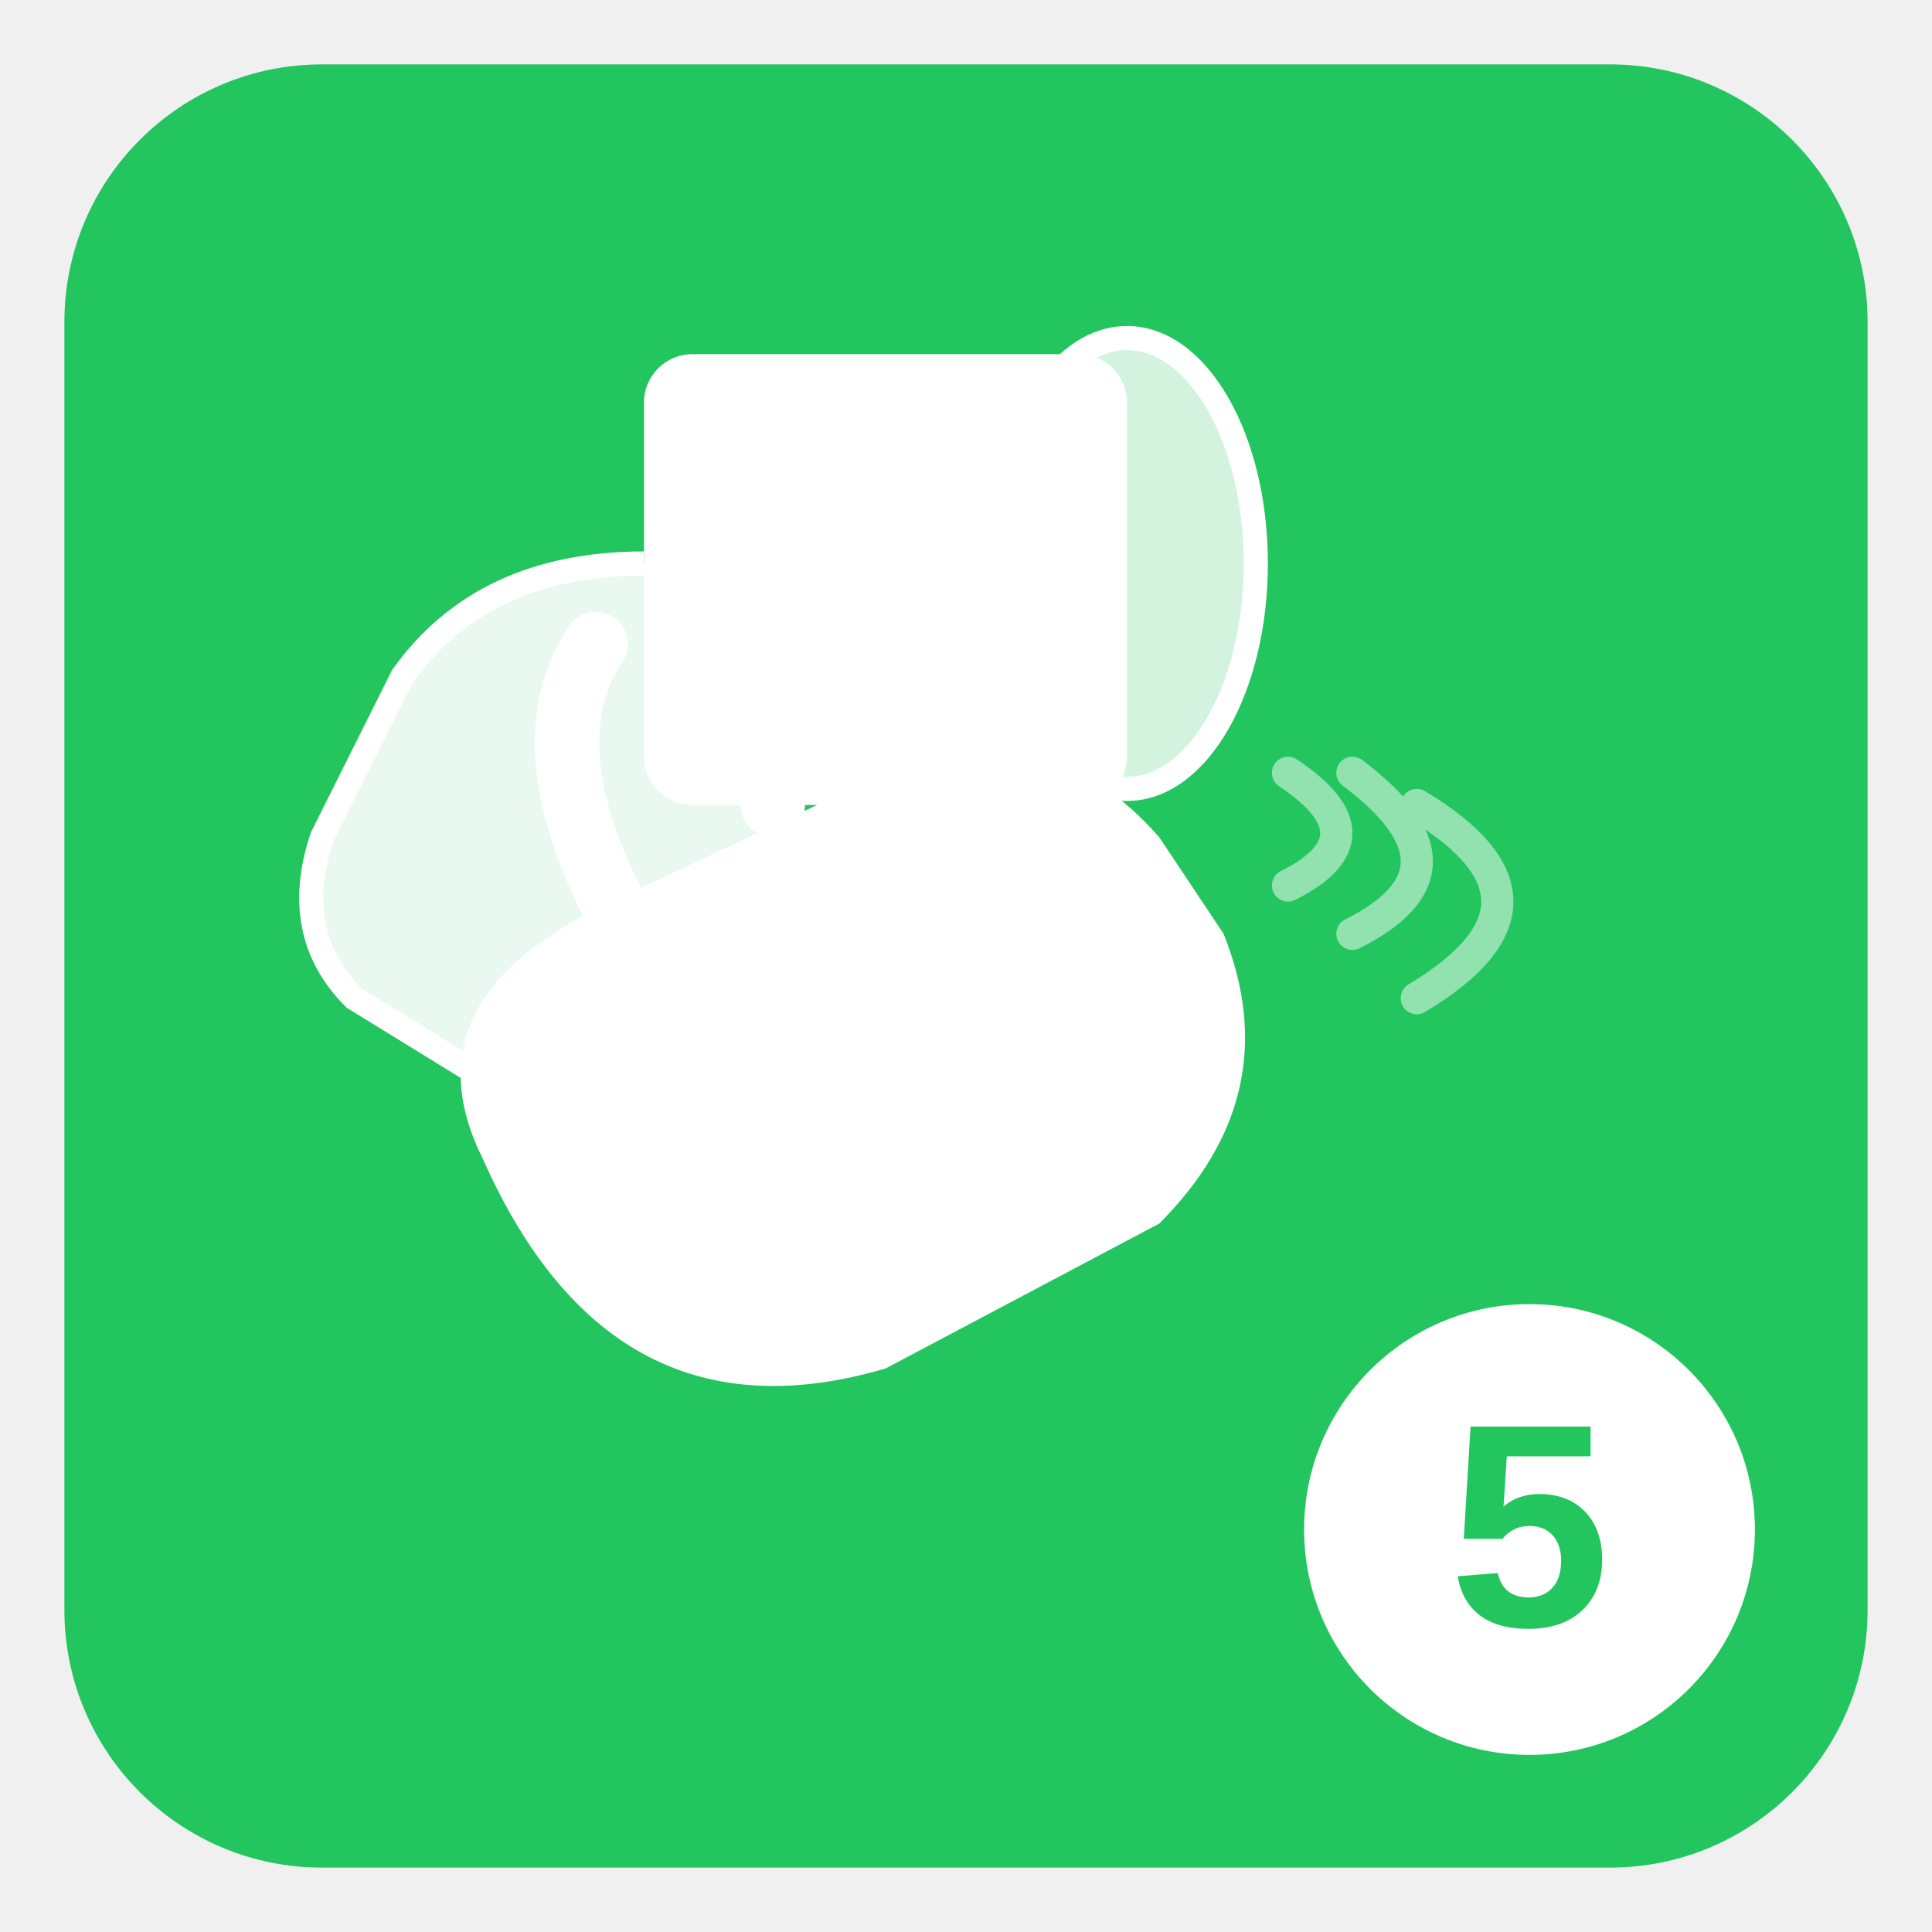
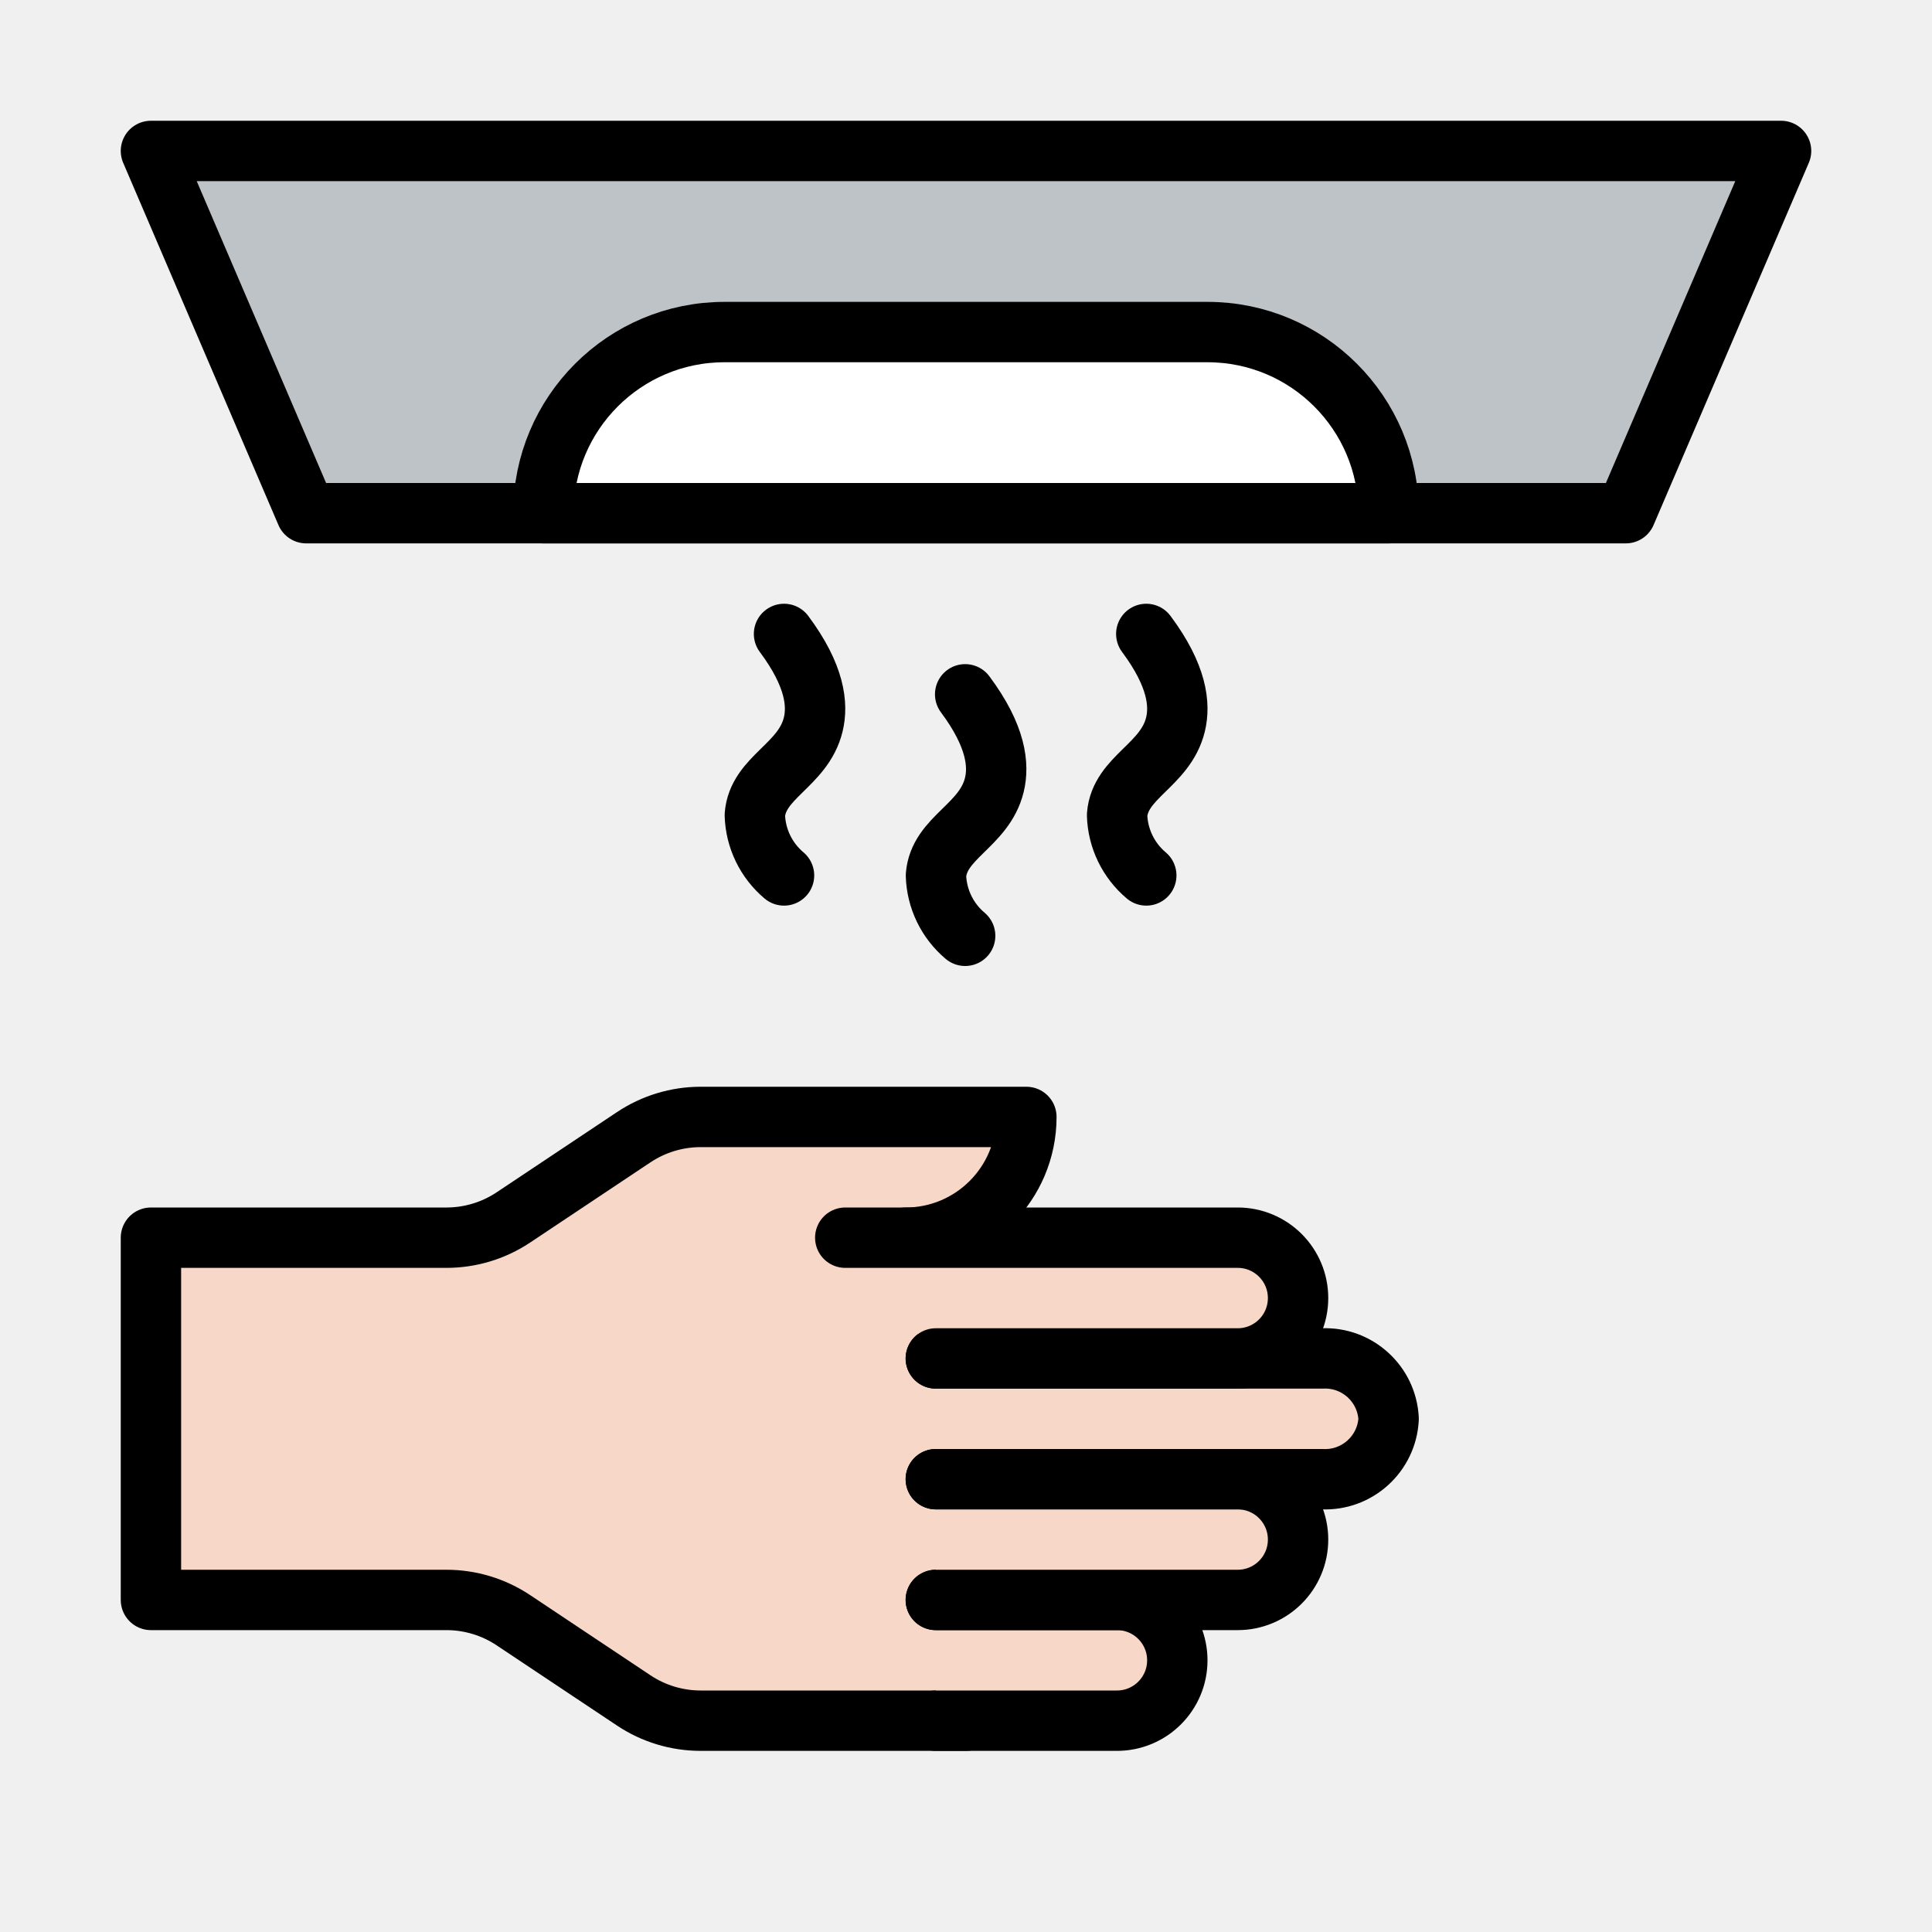
- <svg xmlns="http://www.w3.org/2000/svg" viewBox="0 0 120 120" fill="none">
-   <rect x="4" y="4" width="112" height="112" rx="16" fill="#22C55E" />
-   <ellipse cx="70" cy="35" rx="8" ry="14" fill="white" fill-opacity="0.8" stroke="white" stroke-width="1.5" />
-   <rect x="40" y="22" width="30" height="28" rx="3" fill="white" />
-   <path d="M40 35 Q30 35 25 42 L20 52 Q18 58 22 62 L35 70 Q42 74 48 70 L55 62" fill="white" fill-opacity="0.9" stroke="white" stroke-width="1.5" />
-   <path d="M30 72 Q25 62 38 56 L55 48 Q65 44 72 52 L76 58 Q80 68 72 76 L55 85 Q38 90 30 72Z" fill="white" />
-   <path d="M38 56 Q33 46 37 40" stroke="white" stroke-width="4" fill="none" stroke-linecap="round" />
-   <path d="M48 50 Q47 40 50 35" stroke="white" stroke-width="4" fill="none" stroke-linecap="round" />
-   <g stroke="white" stroke-width="2" opacity="0.5" fill="none" stroke-linecap="round">
-     <path d="M80 55 Q86 52 80 48" />
-     <path d="M84 58 Q92 54 84 48" />
-     <path d="M88 62 Q98 56 88 50" />
-   </g>
-   <circle cx="95" cy="95" r="14" fill="white" />
-   <text x="95" y="101" text-anchor="middle" fill="#22C55E" font-size="18" font-weight="bold" font-family="Arial, sans-serif">5</text>
+ <svg xmlns="http://www.w3.org/2000/svg" width="800px" height="800px" viewBox="0 0 64 64" id="filled">
+   <defs>
+     <style>.cls-1{fill:#f7d7c7;}.cls-1,.cls-2,.cls-3,.cls-4{stroke:#000000;stroke-linecap:round;stroke-linejoin:round;stroke-width:2px;}.cls-2{fill:#bdc3c7;}.cls-3{fill:#ffffff;}.cls-4{fill:none;}</style>
+   </defs>
+   <path class="cls-1" d="M32,57H23.211a4,4,0,0,1-2.219-.672l-3.985-2.656A4,4,0,0,0,14.789,53H5V41h9.789a4,4,0,0,0,2.219-.672l3.985-2.656A4,4,0,0,1,23.211,37H34a4,4,0,0,1-4,4h1" />
+   <path class="cls-1" d="M31,57h6a2,2,0,0,0,2-2h0a2,2,0,0,0-2-2H31" />
+   <path class="cls-1" d="M31,53H41a2,2,0,0,0,2-2h0a2,2,0,0,0-2-2H31" />
+   <path class="cls-1" d="M31,49H43.8A2.107,2.107,0,0,0,46,47h0a2.107,2.107,0,0,0-2.2-2H31" />
+   <path class="cls-1" d="M31,45H41a2,2,0,0,0,2-2h0a2,2,0,0,0-2-2H28" />
+   <polygon class="cls-2" points="53.857 17 10.143 17 5 5 59 5 53.857 17" />
+   <path class="cls-3" d="M24,11H40a6,6,0,0,1,6,6v0a0,0,0,0,1,0,0H18a0,0,0,0,1,0,0v0A6,6,0,0,1,24,11Z" />
+   <path class="cls-4" d="M31.972,23c1.039,1.393,1.124,2.354.967,3-.331,1.361-1.836,1.736-1.934,3a2.715,2.715,0,0,0,.967,2" />
+   <path class="cls-4" d="M25.972,21c1.039,1.393,1.124,2.354.967,3-.331,1.361-1.836,1.736-1.934,3a2.715,2.715,0,0,0,.967,2" />
+   <path class="cls-4" d="M37.972,21c1.039,1.393,1.124,2.354.967,3-.331,1.361-1.836,1.736-1.934,3a2.715,2.715,0,0,0,.967,2" />
</svg>
